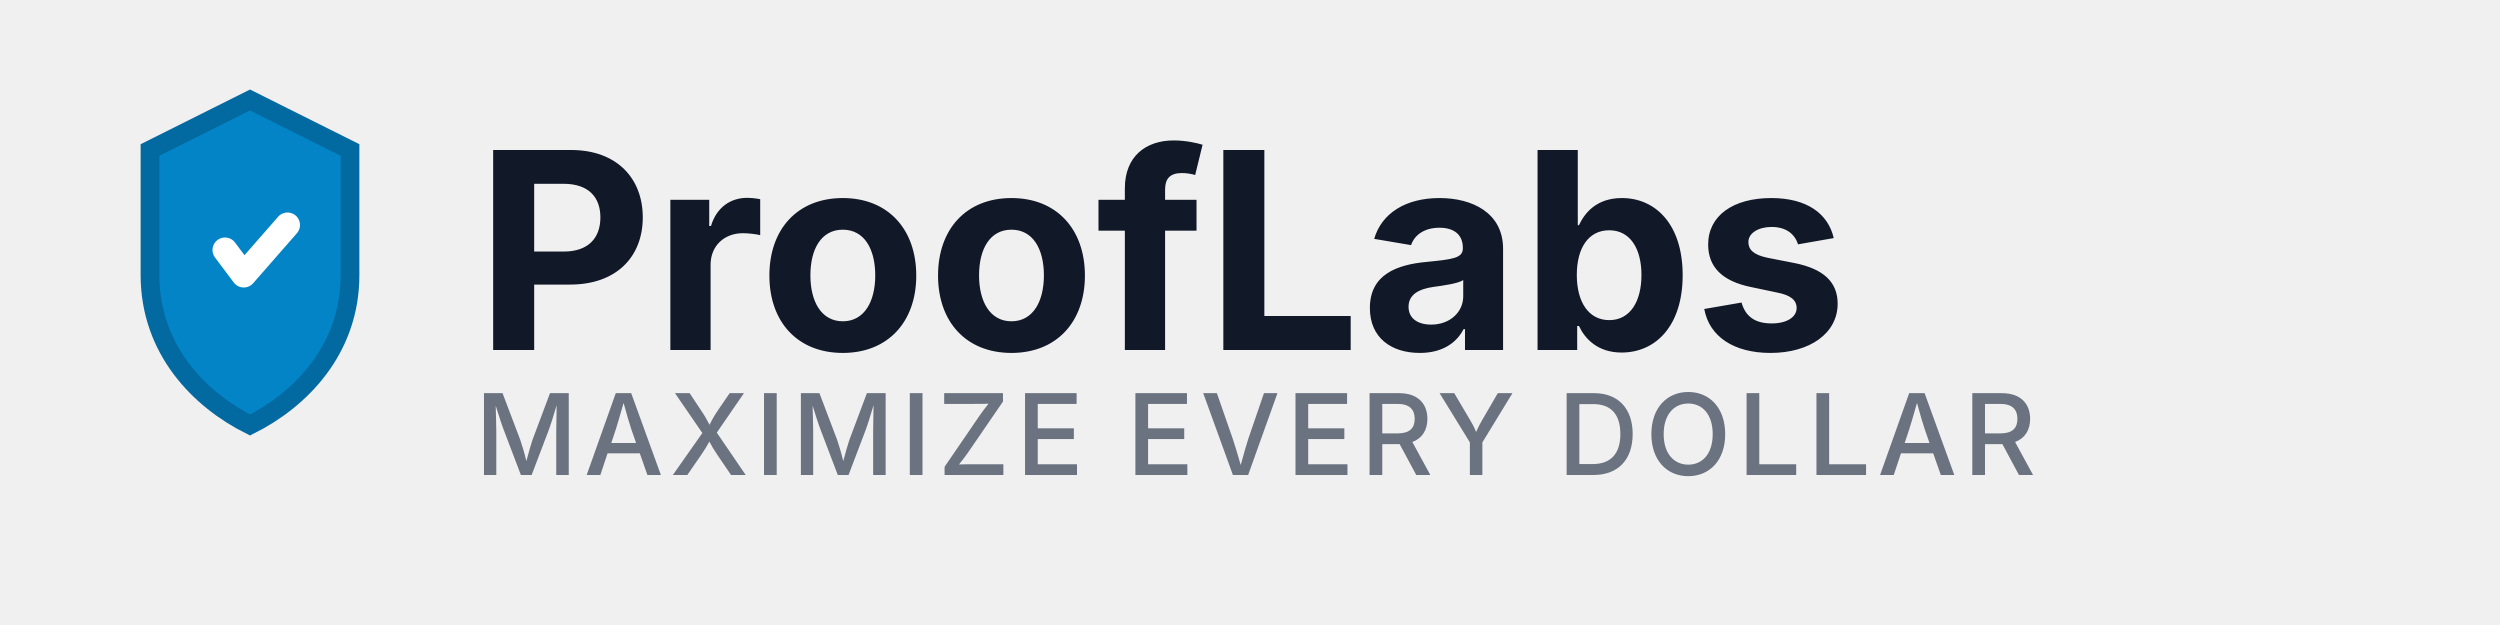
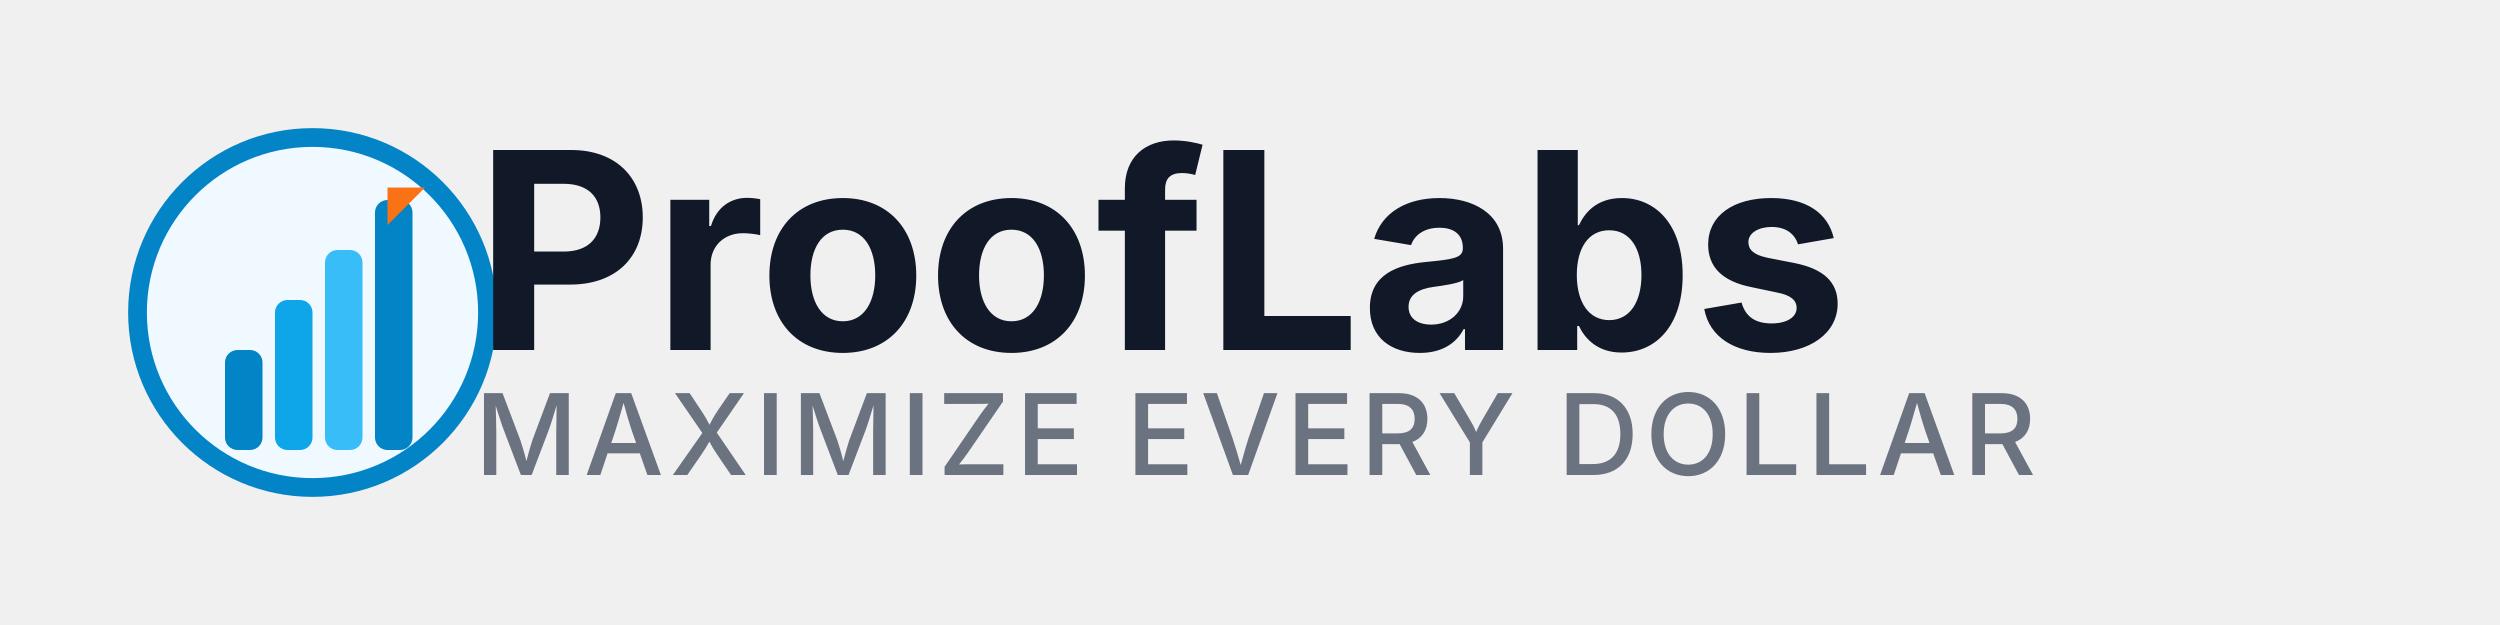
<svg xmlns="http://www.w3.org/2000/svg" width="200" height="50" viewBox="0 0 200 50" fill="none">
-   <path d="M20 8L12 12V22C12 28 16 32 20 34C24 32 28 28 28 22V12L20 8Z" fill="#0284c7" stroke="#0369a1" stroke-width="1.5" />
-   <path d="M18 20L19.5 22L23 18" stroke="white" stroke-width="2" stroke-linecap="round" stroke-linejoin="round" />
+   <g transform="translate(10, 8)">
+     <circle cx="15" cy="17" r="14" fill="#f0f9ff" stroke="#0284c7" stroke-width="1.5" />
+     <rect x="8" y="20" width="3" height="8" fill="#0284c7" rx="1" />
+     <rect x="12" y="16" width="3" height="12" fill="#0ea5e9" rx="1" />
+     <rect x="16" y="12" width="3" height="16" fill="#38bdf8" rx="1" />
+     <rect x="20" y="8" width="3" height="20" fill="#0284c7" rx="1" />
+     <path d="M 21 10 L 24 7 L 21 7 Z" fill="#f97316" />
+   </g>
  <text x="38" y="28" font-family="system-ui, -apple-system, sans-serif" font-size="22" font-weight="700" fill="#111827">ProofLabs</text>
  <text x="38" y="38" font-family="system-ui, -apple-system, sans-serif" font-size="9" font-weight="500" fill="#6b7280" letter-spacing="0.5">MAXIMIZE EVERY DOLLAR</text>
</svg>
